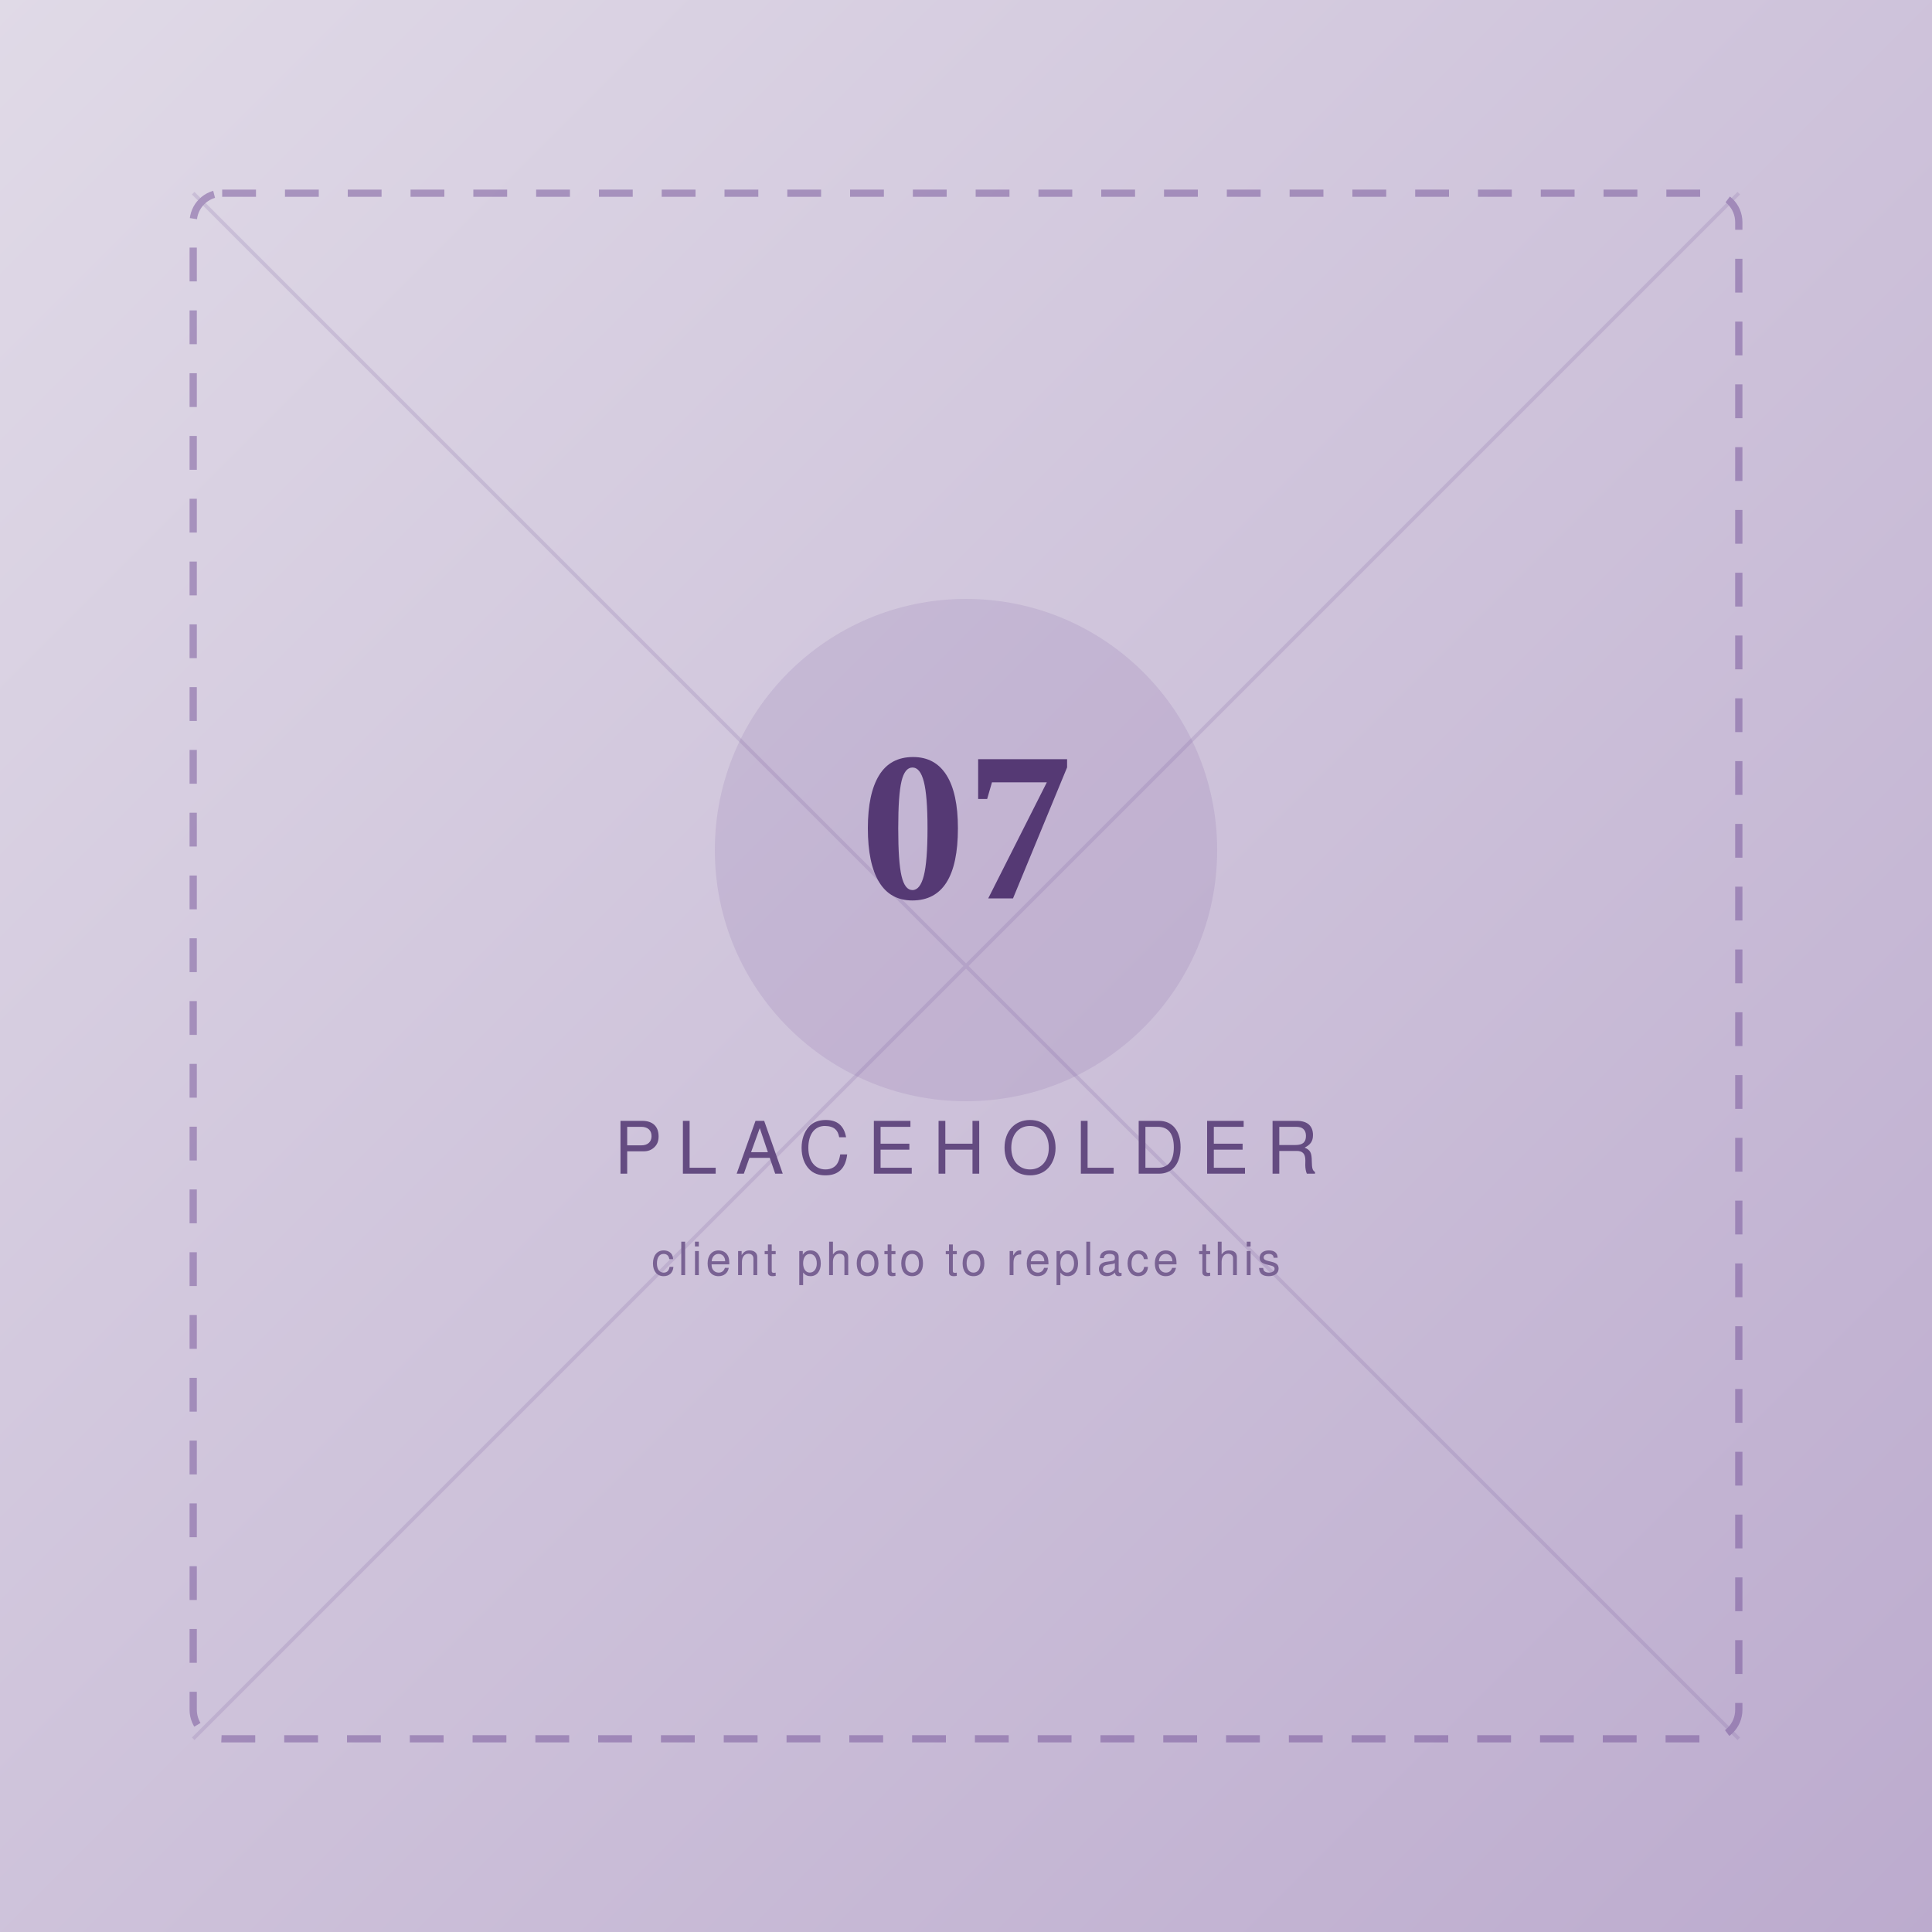
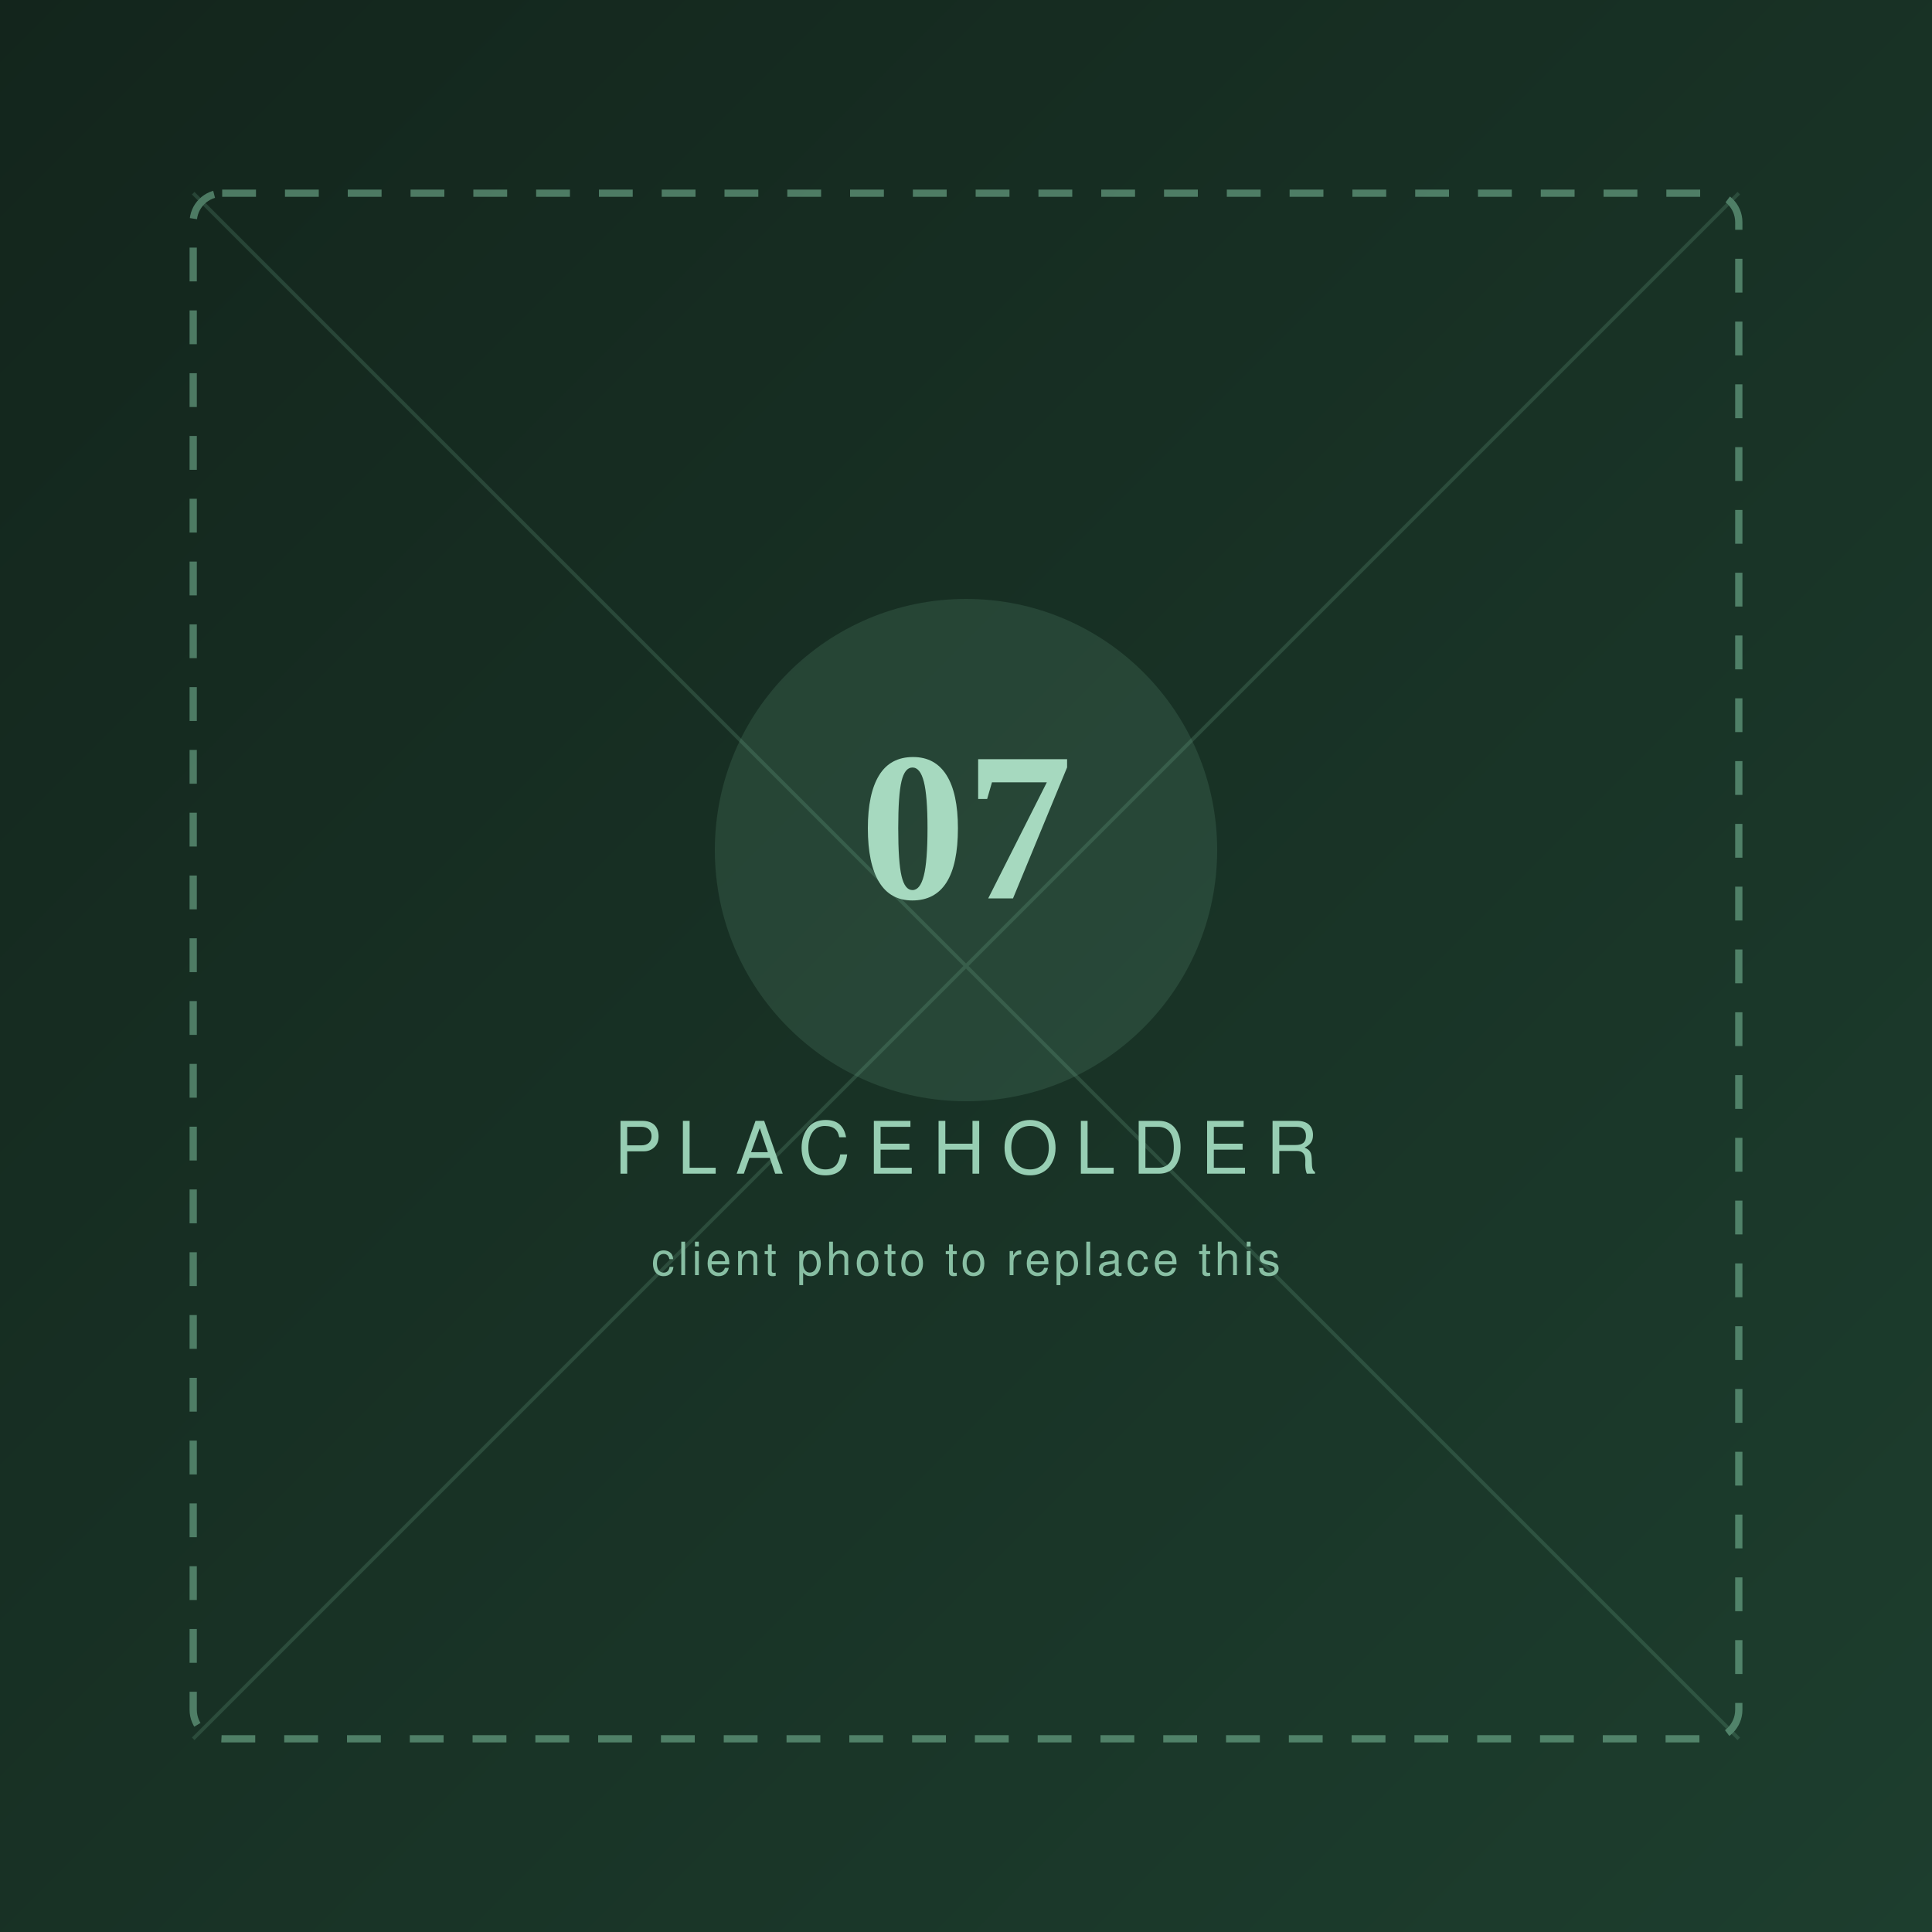
<svg xmlns="http://www.w3.org/2000/svg" viewBox="0 0 800 800" width="800" height="800" role="img" aria-label="Placeholder image for product 7">
  <defs>
    <linearGradient id="g" x1="0" y1="0" x2="1" y2="1">
-       <stop offset="0" stop-color="hsl(268, 22%, 88%)" />
-       <stop offset="1" stop-color="hsl(268, 26%, 74%)" />
+       <stop offset="0" stop-color="hsl(150, 32%, 11%)" />
+       <stop offset="1" stop-color="hsl(150, 36%, 18%)" />
    </linearGradient>
  </defs>
  <rect width="800" height="800" fill="url(#g)" />
-   <g fill="none" stroke="hsl(268, 30%, 46%)" stroke-width="3" opacity="0.5">
+   <g fill="none" stroke="hsl(150, 40%, 66%)" stroke-width="3" opacity="0.5">
    <rect x="80" y="80" width="640" height="640" rx="12" stroke-dasharray="14 12" />
    <path d="M80 80 L720 720 M720 80 L80 720" stroke-width="1.5" opacity="0.35" />
  </g>
-   <circle cx="400" cy="352" r="104" fill="hsl(268, 30%, 46%)" opacity="0.14" />
-   <text x="400" y="372" text-anchor="middle" font-family="Georgia, 'Times New Roman', serif" font-size="88" font-weight="700" fill="hsl(268, 34%, 34%)">07</text>
-   <text x="400" y="486" text-anchor="middle" font-family="Helvetica, Arial, sans-serif" font-size="30" letter-spacing="7" fill="hsl(268, 26%, 40%)">PLACEHOLDER</text>
-   <text x="400" y="528" text-anchor="middle" font-family="Helvetica, Arial, sans-serif" font-size="19" letter-spacing="1.5" fill="hsl(268, 20%, 48%)">client photo to replace this</text>
+   <circle cx="400" cy="352" r="104" fill="hsl(150, 40%, 66%)" opacity="0.14" />
+   <text x="400" y="372" text-anchor="middle" font-family="Georgia, 'Times New Roman', serif" font-size="88" font-weight="700" fill="hsl(150, 40%, 75%)">07</text>
+   <text x="400" y="486" text-anchor="middle" font-family="Helvetica, Arial, sans-serif" font-size="30" letter-spacing="7" fill="hsl(150, 36%, 70%)">PLACEHOLDER</text>
+   <text x="400" y="528" text-anchor="middle" font-family="Helvetica, Arial, sans-serif" font-size="19" letter-spacing="1.5" fill="hsl(150, 30%, 64%)">client photo to replace this</text>
</svg>
